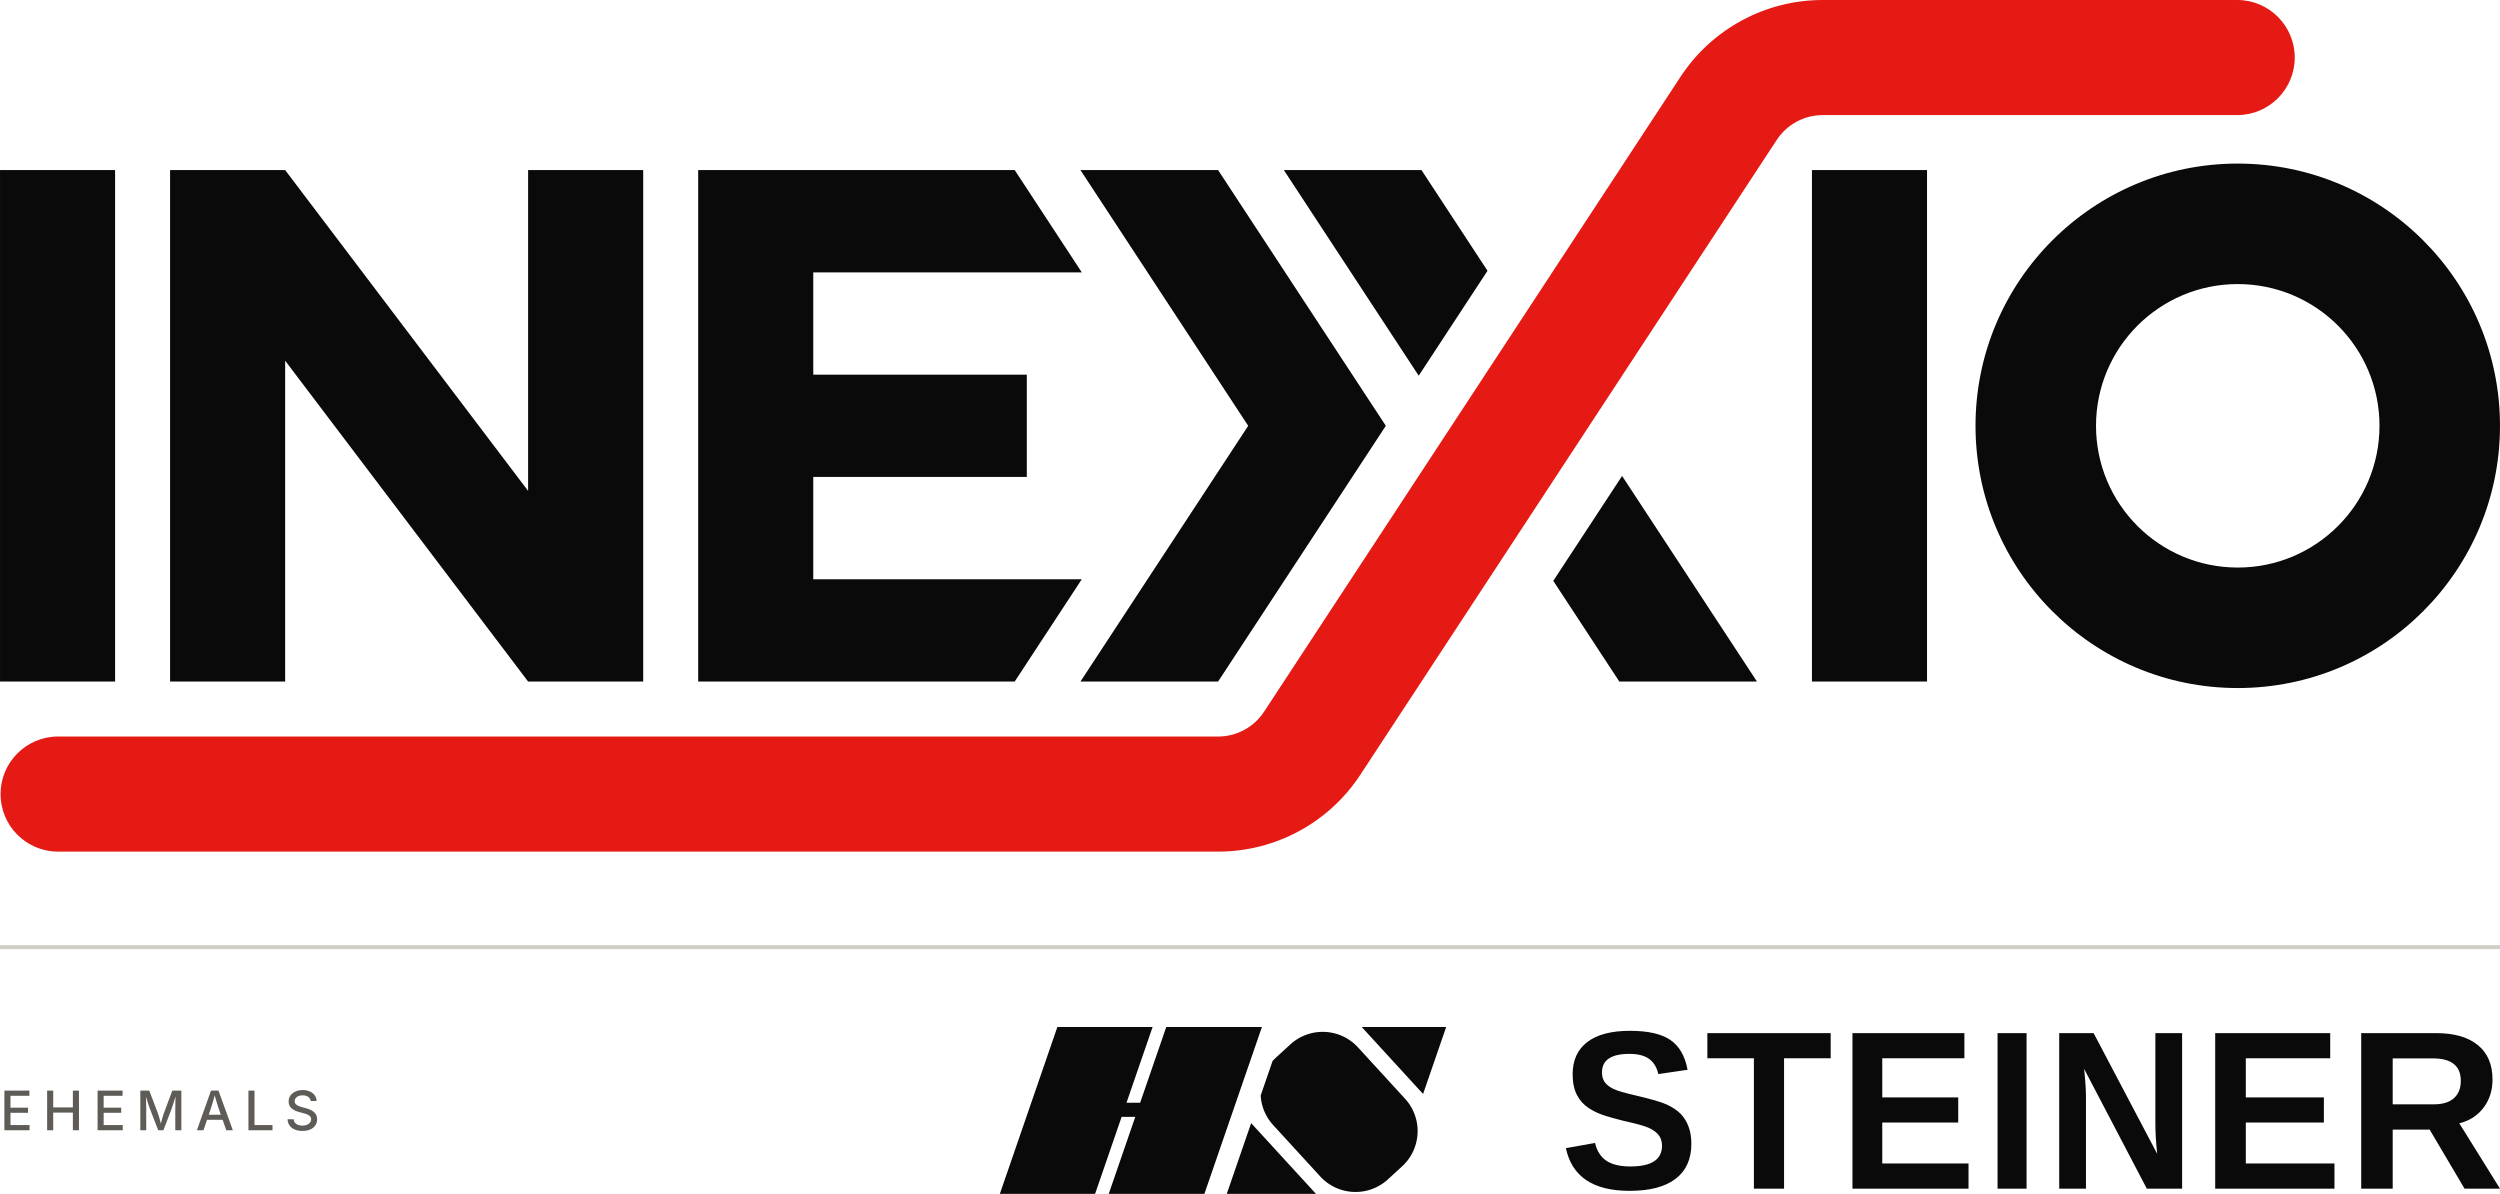
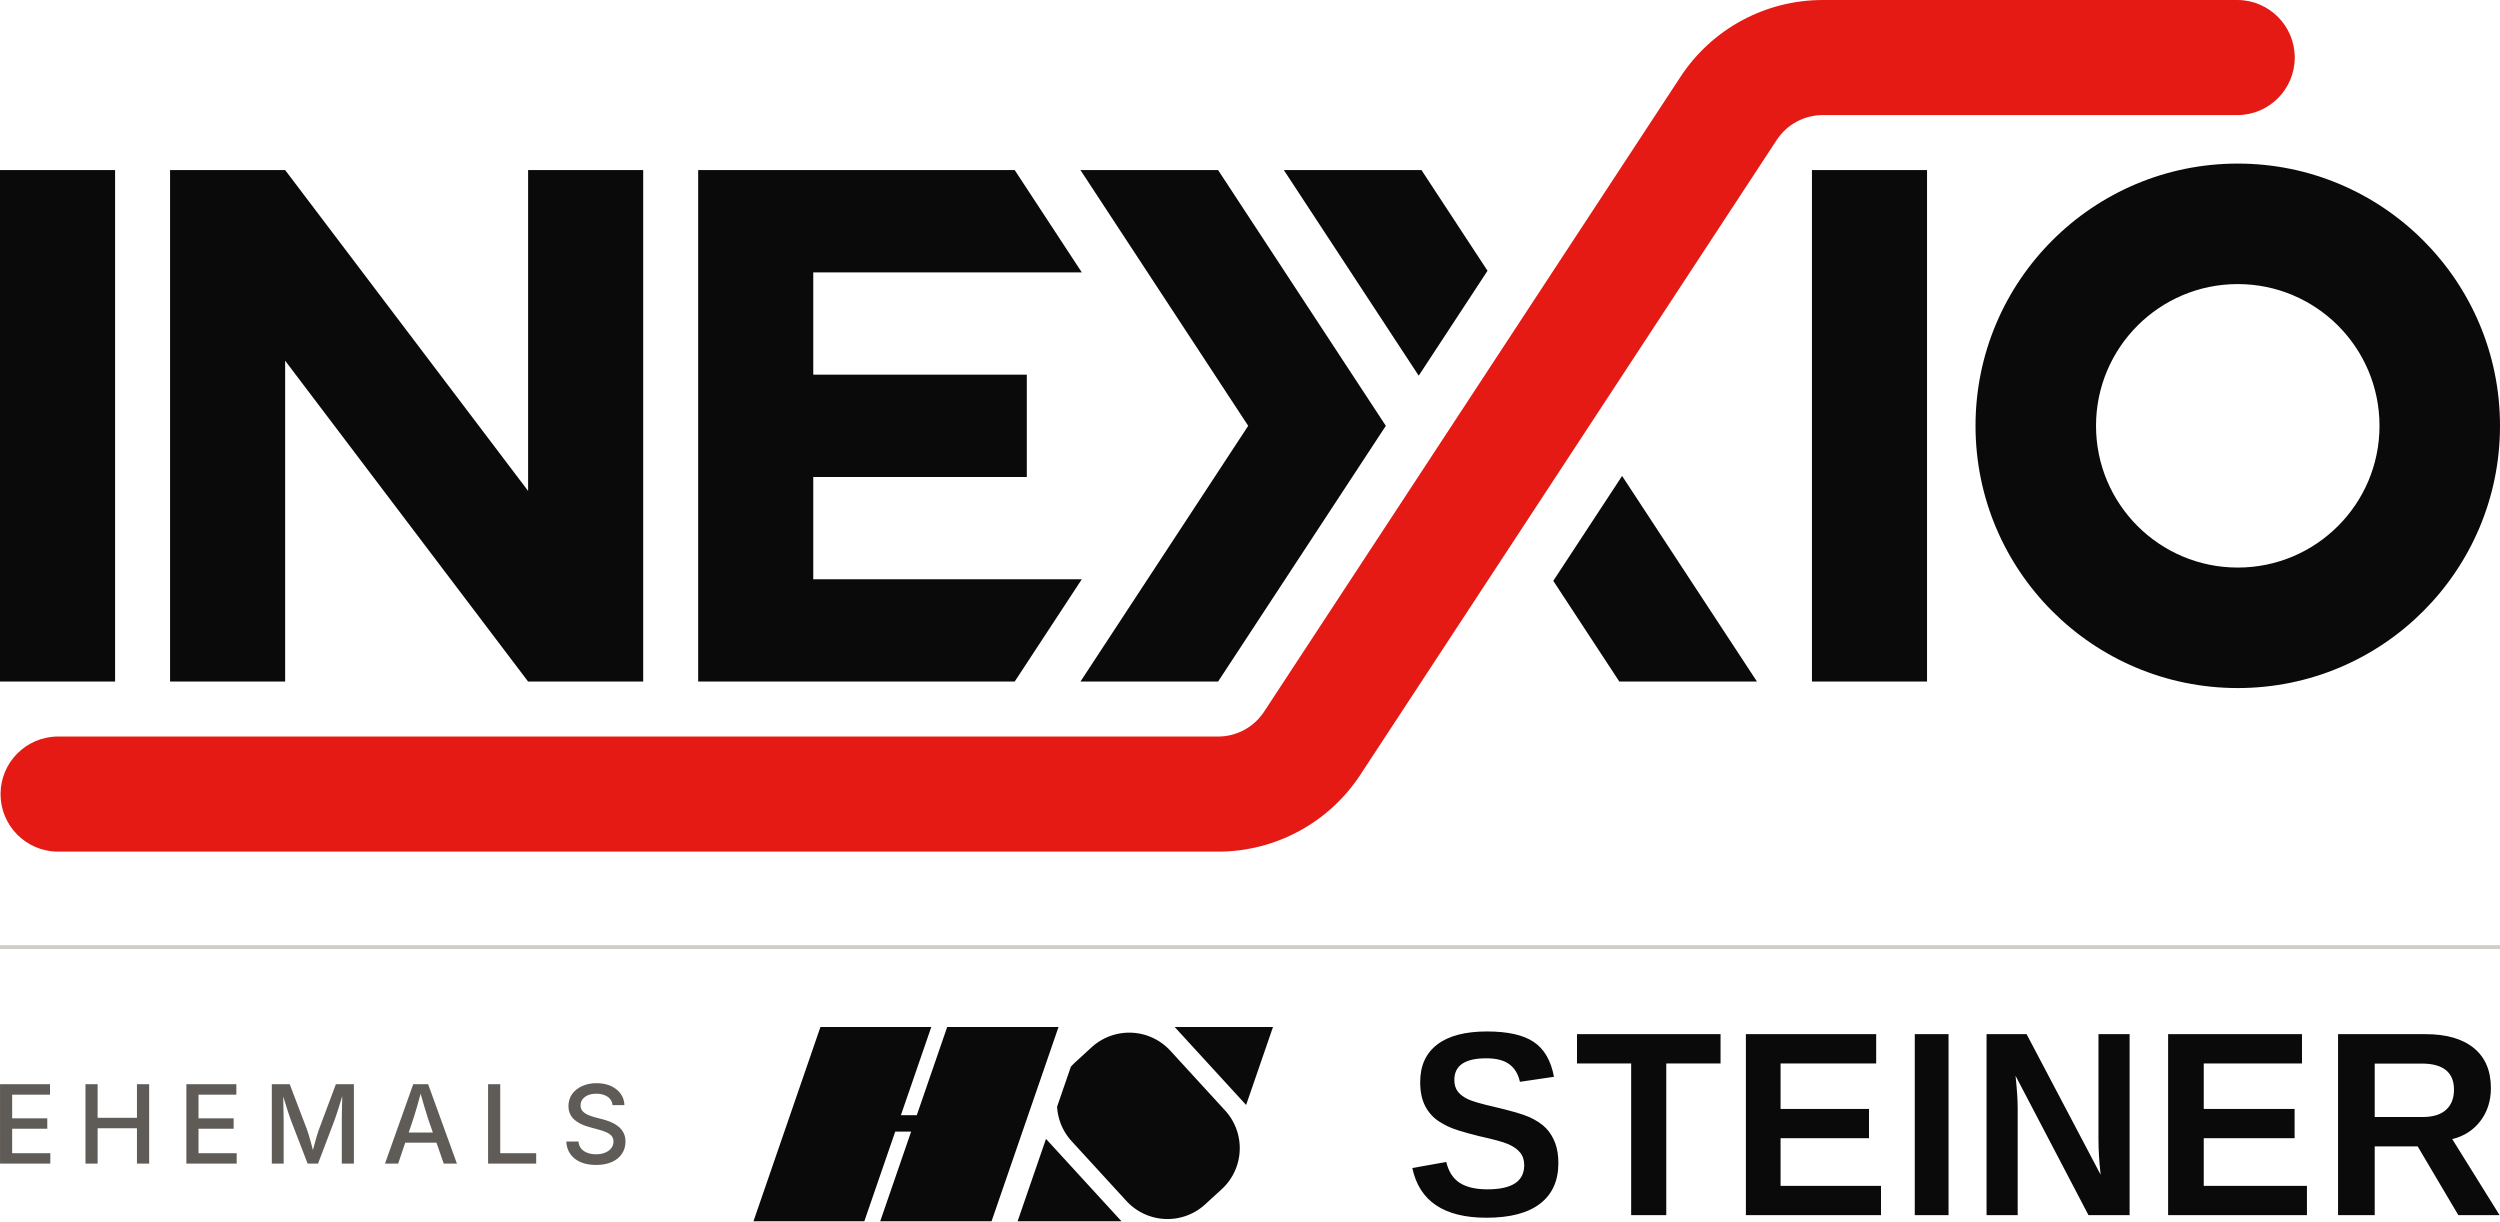
- <svg xmlns="http://www.w3.org/2000/svg" viewBox="0 0 4618.42 2205.53" width="461.84" height="220.55">
+ <svg xmlns="http://www.w3.org/2000/svg" viewBox="0 0 4618.42 2256.3" width="461.84" height="225.63">
  <g transform="translate(-823.86 -2408.73)">
    <path fill="#0A0A0B" fill-rule="evenodd" d="M4069.62 3667.82L3815.36 3667.82L3693.34 3481.78L3820.47 3287.97ZM4383.8 2722.91L4383.8 3667.82L4171.19 3667.82L4171.19 2722.91ZM2819.85 3667.82L3129.74 3195.37L2819.85 2722.91L3074.11 2722.91L3384 3195.37L3074.11 3667.82ZM3444.74 3102.77L3571.86 2908.95L3449.84 2722.91L3195.58 2722.91ZM2720.76 3100.88L2720.76 3289.86L2326.26 3289.86L2326.26 3478.84L2822.33 3478.84L2698.38 3667.82L2113.65 3667.82L2113.65 2722.91L2698.38 2722.91L2822.33 2911.9L2326.26 2911.9L2326.26 3100.88ZM823.86 3667.82L1036.47 3667.82L1036.47 2722.91L823.86 2722.91ZM1799.47 3315.64L1799.47 2722.91L2012.08 2722.91L2012.08 3667.82L1799.47 3667.82L1350.64 3075.09L1350.64 3667.82L1138.04 3667.82L1138.04 2722.91L1350.64 2722.91ZM4473.38 3195.37A484.45 484.45 0 1 0 5442.28 3195.37A484.45 484.45 0 1 0 4473.38 3195.37ZM4695.98 3195.37A261.85 261.85 0 1 0 5219.68 3195.37A261.85 261.85 0 1 0 4695.98 3195.37Z" />
    <path fill="#E51A14" d="M930.16 3769.39L3074.11 3769.39A101.57 101.57 0 0 0 3159.04 3723.53L3928.39 2550.59A314.18 314.18 0 0 1 4191.1 2408.73L4957.83 2408.73A106.31 106.31 0 0 1 4957.83 2621.34L4191.1 2621.34A101.57 101.57 0 0 0 4106.17 2667.2L3336.82 3840.14A314.18 314.18 0 0 1 3074.11 3982L930.16 3982A106.31 106.31 0 0 1 930.16 3769.39Z" />
  </g>
  <rect x="0" y="1746.07" width="4618.42" height="7.2" fill="#D1CEC8" />
-   <path fill="#5F5C58" d="M54.58 2088.07L8.12 2088.07L8.12 2014.73L54.29 2014.73L54.29 2024.38L19.34 2024.38L19.34 2046.23L51.78 2046.23L51.78 2055.83L19.34 2055.83L19.34 2078.42L54.58 2078.42L54.58 2088.07ZM98.27 2088.07L87.05 2088.07L87.05 2014.73L98.27 2014.73L98.27 2045.74L134.60 2045.74L134.60 2014.73L145.87 2014.73L145.87 2088.07L134.60 2088.07L134.60 2055.39L98.27 2055.39L98.27 2088.07ZM226.72 2088.07L180.25 2088.07L180.25 2014.73L226.42 2014.73L226.42 2024.38L191.47 2024.38L191.47 2046.23L223.91 2046.23L223.91 2055.83L191.47 2055.83L191.47 2078.42L226.72 2078.42L226.72 2088.07ZM270.11 2088.07L259.18 2088.07L259.18 2014.73L275.72 2014.73L291.72 2056.81Q292.40 2058.68 293.27 2061.54Q294.13 2064.39 295.06 2067.74Q296.00 2071.09 296.83 2074.34L296.83 2074.34Q296.98 2074.98 297.13 2075.57L297.13 2075.57Q297.28 2075.02 297.42 2074.48L297.42 2074.48Q298.26 2071.28 299.20 2067.94Q300.13 2064.59 301.02 2061.64Q301.90 2058.68 302.59 2056.81L302.59 2056.81L318.34 2014.73L334.98 2014.73L334.98 2088.07L323.81 2088.07L323.81 2048.59Q323.81 2046.33 323.86 2043.18Q323.90 2040.03 323.98 2036.51Q324.05 2032.99 324.15 2029.40L324.15 2029.40Q324.15 2027.48 324.20 2025.66L324.20 2025.66Q323.61 2027.77 322.97 2029.89L322.97 2029.89Q321.79 2033.73 320.68 2037.27Q319.57 2040.82 318.56 2043.75Q317.56 2046.67 316.87 2048.59L316.87 2048.59L301.85 2088.07L292.26 2088.07L277.05 2048.59Q276.31 2046.72 275.35 2043.84Q274.39 2040.97 273.26 2037.45Q272.13 2033.93 270.95 2030.09L270.95 2030.09Q270.31 2028.07 269.67 2026.00L269.67 2026.00Q269.71 2027.48 269.76 2029.01L269.76 2029.01Q269.81 2032.55 269.89 2036.14Q269.96 2039.73 270.03 2042.96Q270.11 2046.18 270.11 2048.59L270.11 2048.59L270.11 2088.07ZM375.86 2088.07L363.70 2088.07L389.79 2014.73L403.57 2014.73L430.15 2088.07L417.99 2088.07L411.25 2068.72L382.41 2068.72L375.86 2088.07ZM385.61 2059.37L407.95 2059.37L403.72 2047.27Q402.05 2042.29 400.08 2035.55L400.08 2035.55Q398.50 2030.33 396.63 2023.54L396.63 2023.54Q394.76 2030.43 393.24 2035.70L393.24 2035.70Q391.22 2042.54 389.69 2047.27L389.69 2047.27L385.61 2059.37ZM503.37 2088.07L458.93 2088.07L458.93 2014.73L470.15 2014.73L470.15 2078.42L503.37 2078.42L503.37 2088.07ZM558.67 2089.30L558.67 2089.30Q550.45 2089.30 544.40 2086.69Q538.35 2084.08 534.93 2079.23Q531.51 2074.38 531.16 2067.69L531.16 2067.69L542.43 2067.69Q542.78 2071.68 545.02 2074.29Q547.26 2076.90 550.85 2078.17Q554.44 2079.45 558.62 2079.45L558.62 2079.45Q563.30 2079.45 566.92 2078.00Q570.54 2076.55 572.65 2073.87Q574.77 2071.19 574.77 2067.64L574.77 2067.64Q574.77 2064.44 572.92 2062.40Q571.08 2060.36 567.95 2059.00Q564.83 2057.65 560.84 2056.62L560.84 2056.62L552.28 2054.25Q543.27 2051.84 538.22 2047.12Q533.18 2042.39 533.18 2034.86L533.18 2034.86Q533.18 2028.51 536.60 2023.76Q540.02 2019.01 545.90 2016.38Q551.78 2013.75 559.17 2013.75L559.17 2013.75Q566.70 2013.75 572.43 2016.38Q578.16 2019.01 581.44 2023.59Q584.71 2028.17 584.86 2034.03L584.86 2034.03L573.93 2034.03Q573.39 2029.01 569.28 2026.25Q565.17 2023.49 558.92 2023.49L558.92 2023.49Q554.49 2023.49 551.22 2024.87Q547.94 2026.25 546.15 2028.69Q544.35 2031.12 544.35 2034.22L544.35 2034.22Q544.35 2037.72 546.49 2039.86Q548.63 2042.00 551.71 2043.25Q554.79 2044.51 557.59 2045.25L557.59 2045.25L564.73 2047.12Q568.22 2048.00 571.94 2049.50Q575.65 2051.01 578.80 2053.39Q581.95 2055.78 583.90 2059.30Q585.84 2062.82 585.84 2067.79L585.84 2067.79Q585.84 2073.99 582.64 2078.86Q579.44 2083.74 573.37 2086.52Q567.29 2089.30 558.67 2089.30Z" />
-   <path fill="#0A0A0B" transform="translate(1847.37 1897.27) scale(6.70129)" d="M15.812 0L42.068 0L34.869 20.884L38.633 20.884L45.832 0L72.202 0L56.345 46L29.975 46L37.291 24.776L33.527 24.776L26.211 46L-0.045 46ZM62.512 46L69.236 26.495L87.109 46ZM99.717 0L122.997 0L116.633 18.461ZM106.928 42.009L106.583 42.314L106.228 42.607L105.862 42.888L105.487 43.155L105.103 43.41L104.71 43.65L104.309 43.877L103.9 44.09L103.485 44.288L103.062 44.472L102.633 44.641L102.199 44.795L101.76 44.933L101.316 45.056L100.868 45.164L100.416 45.256L99.962 45.332L99.505 45.392L99.046 45.436L98.586 45.464L98.126 45.476L97.665 45.472L97.205 45.452L96.745 45.416L96.288 45.364L95.832 45.296L95.379 45.212L94.929 45.112L94.483 44.997L94.041 44.866L93.604 44.72L93.173 44.558L92.747 44.382L92.328 44.191L91.915 43.985L91.511 43.766L91.114 43.532L90.725 43.284L90.345 43.023L89.975 42.749L89.614 42.462L89.264 42.163L88.924 41.852L88.596 41.529L88.279 41.195L75.307 27.039L75.002 26.694L74.709 26.338L74.428 25.973L74.161 25.598L73.906 25.214L73.666 24.821L73.439 24.42L73.226 24.011L73.028 23.595L72.844 23.173L72.675 22.744L72.521 22.31L72.383 21.87L72.26 21.426L72.152 20.978L72.06 20.527L71.984 20.072L71.924 19.615L71.88 19.157L71.863 18.875L75.127 9.405L75.153 9.375L75.464 9.035L75.787 8.706L76.121 8.389L80.037 4.801L80.382 4.496L80.738 4.203L81.103 3.922L81.478 3.655L81.863 3.4L82.255 3.16L82.656 2.933L83.065 2.72L83.481 2.522L83.904 2.338L84.332 2.169L84.767 2.015L85.206 1.877L85.65 1.754L86.098 1.646L86.549 1.554L87.004 1.478L87.461 1.418L87.919 1.374L88.379 1.346L88.84 1.334L89.3 1.338L89.761 1.358L90.22 1.394L90.678 1.446L91.134 1.514L91.587 1.598L92.036 1.698L92.482 1.813L92.924 1.944L93.361 2.09L93.793 2.252L94.218 2.428L94.638 2.619L95.05 2.825L95.455 3.044L95.852 3.278L96.24 3.526L96.62 3.787L96.991 4.061L97.351 4.348L97.702 4.647L98.041 4.958L98.37 5.281L98.687 5.615L111.658 19.771L111.964 20.116L112.257 20.472L112.537 20.837L112.805 21.212L113.059 21.597L113.3 21.989L113.527 22.39L113.739 22.799L113.938 23.215L114.121 23.637L114.29 24.066L114.444 24.5L114.583 24.94L114.706 25.384L114.813 25.832L114.905 26.283L114.981 26.738L115.041 27.195L115.086 27.653L115.114 28.113L115.126 28.574L115.122 29.034L115.102 29.495L115.065 29.954L115.013 30.412L114.945 30.868L114.861 31.321L114.762 31.77L114.646 32.216L114.515 32.658L114.369 33.095L114.208 33.527L114.031 33.952L113.84 34.372L113.635 34.784L113.415 35.189L113.181 35.586L112.934 35.974L112.673 36.354L112.399 36.725L112.112 37.085L111.812 37.435L111.501 37.775L111.178 38.104L110.844 38.421ZM190.59 32.207L190.59 32.207Q190.59 38.505 186.263 41.837Q181.935 45.169 173.563 45.169L173.563 45.169Q158.481 45.169 156 33.394L156 33.394L164.034 31.964Q164.852 35.371 167.22 36.908Q169.588 38.444 173.788 38.444L173.788 38.444Q178.158 38.444 180.329 37.014Q182.499 35.584 182.499 32.724L182.499 32.724Q182.499 30.899 181.513 29.712Q180.526 28.526 178.694 27.735L178.694 27.735Q177.791 27.339 176.044 26.867Q174.296 26.396 171.702 25.818L171.702 25.818Q168.714 25.057 167.023 24.525Q165.331 23.992 164.316 23.49Q163.301 22.988 162.343 22.38L162.343 22.38Q160.229 21.01 159.045 18.728Q157.861 16.447 157.861 13.039L157.861 13.039Q157.861 7.228 161.906 4.139Q165.951 1.051 173.676 1.051L173.676 1.051Q181.062 1.051 184.769 3.546Q188.476 6.041 189.547 11.791L189.547 11.791L181.484 12.978Q180.864 10.209 178.961 8.81Q177.058 7.41 173.506 7.41L173.506 7.41Q169.729 7.41 167.84 8.688Q165.951 9.966 165.951 12.522L165.951 12.522Q165.951 14.195 166.755 15.26Q167.558 16.325 169.137 17.085L169.137 17.085Q170.631 17.816 175.536 18.941L175.536 18.941Q178.383 19.611 180.441 20.204Q182.499 20.797 183.74 21.345L183.74 21.345Q184.98 21.923 185.953 22.562Q186.925 23.201 187.63 23.931L187.63 23.931Q189.068 25.422 189.829 27.476Q190.59 29.53 190.59 32.207ZM229 8.627L216.144 8.627L216.144 44.56L207.828 44.56L207.828 8.627L195 8.627L195 1.69L229 1.69L229 8.627ZM243.216 37.623L267 37.623L267 44.56L235 44.56L235 1.69L265.858 1.69L265.858 8.627L243.216 8.627L243.216 19.398L264.159 19.398L264.159 26.335L243.216 26.335L243.216 37.623ZM275 1.69L283 1.69L283 44.56L275 44.56L275 1.69ZM299.373 19.276L299.373 19.276L299.373 44.56L292 44.56L292 1.69L301.483 1.69L319.014 34.976Q318.507 30.351 318.507 26.609L318.507 26.609L318.507 1.69L325.88 1.69L325.88 44.56L316.144 44.56L298.866 11.548Q299.119 13.952 299.246 15.884Q299.373 17.816 299.373 19.276ZM343.442 37.623L367.88 37.623L367.88 44.56L335 44.56L335 1.69L366.707 1.69L366.707 8.627L343.442 8.627L343.442 19.398L364.961 19.398L364.961 26.335L343.442 26.335L343.442 37.623ZM394.115 28.282L383.932 28.282L383.932 44.56L375.25 44.56L375.25 1.69L395.969 1.69Q403.386 1.69 407.418 4.991Q411.45 8.292 411.45 14.469L411.45 14.469Q411.45 18.972 408.978 22.243Q406.505 25.513 402.297 26.548L402.297 26.548L413.51 44.56L403.739 44.56L394.115 28.282ZM402.709 14.834L402.709 14.834Q402.709 11.761 400.796 10.209Q398.883 8.658 395.057 8.658L395.057 8.658L383.932 8.658L383.932 21.315L395.292 21.315Q398.942 21.315 400.825 19.611Q402.709 17.907 402.709 14.834Z" />
+   <path fill="#5F5C58" transform="translate(-16.2 -2026.5) scale(2)" d="M54.58 2088.07L8.12 2088.07L8.12 2014.73L54.29 2014.73L54.29 2024.38L19.34 2024.38L19.34 2046.23L51.78 2046.23L51.78 2055.83L19.34 2055.83L19.34 2078.42L54.58 2078.42L54.58 2088.07ZM98.27 2088.07L87.05 2088.07L87.05 2014.73L98.27 2014.73L98.27 2045.74L134.60 2045.74L134.60 2014.73L145.87 2014.73L145.87 2088.07L134.60 2088.07L134.60 2055.39L98.27 2055.39L98.27 2088.07ZM226.72 2088.07L180.25 2088.07L180.25 2014.73L226.42 2014.73L226.42 2024.38L191.47 2024.38L191.47 2046.23L223.91 2046.23L223.91 2055.83L191.47 2055.83L191.47 2078.42L226.72 2078.42L226.72 2088.07ZM270.11 2088.07L259.18 2088.07L259.18 2014.73L275.72 2014.73L291.72 2056.81Q292.40 2058.68 293.27 2061.54Q294.13 2064.39 295.06 2067.74Q296.00 2071.09 296.83 2074.34L296.83 2074.34Q296.98 2074.98 297.13 2075.57L297.13 2075.57Q297.28 2075.02 297.42 2074.48L297.42 2074.48Q298.26 2071.28 299.20 2067.94Q300.13 2064.59 301.02 2061.64Q301.90 2058.68 302.59 2056.81L302.59 2056.81L318.34 2014.73L334.98 2014.73L334.98 2088.07L323.81 2088.07L323.81 2048.59Q323.81 2046.33 323.86 2043.18Q323.90 2040.03 323.98 2036.51Q324.05 2032.99 324.15 2029.40L324.15 2029.40Q324.15 2027.48 324.20 2025.66L324.20 2025.66Q323.61 2027.77 322.97 2029.89L322.97 2029.89Q321.79 2033.73 320.68 2037.27Q319.57 2040.82 318.56 2043.75Q317.56 2046.67 316.87 2048.59L316.87 2048.59L301.85 2088.07L292.26 2088.07L277.05 2048.59Q276.31 2046.72 275.35 2043.84Q274.39 2040.97 273.26 2037.45Q272.13 2033.93 270.95 2030.09L270.95 2030.09Q270.31 2028.07 269.67 2026.00L269.67 2026.00Q269.71 2027.48 269.76 2029.01L269.76 2029.01Q269.81 2032.55 269.89 2036.14Q269.96 2039.73 270.03 2042.96Q270.11 2046.18 270.11 2048.59L270.11 2048.59L270.11 2088.07ZM375.86 2088.07L363.70 2088.07L389.79 2014.73L403.57 2014.73L430.15 2088.07L417.99 2088.07L411.25 2068.72L382.41 2068.72L375.86 2088.07ZM385.61 2059.37L407.95 2059.37L403.72 2047.27Q402.05 2042.29 400.08 2035.55L400.08 2035.55Q398.50 2030.33 396.63 2023.54L396.63 2023.54Q394.76 2030.43 393.24 2035.70L393.24 2035.70Q391.22 2042.54 389.69 2047.27L389.69 2047.27L385.61 2059.37ZM503.37 2088.07L458.93 2088.07L458.93 2014.73L470.15 2014.73L470.15 2078.42L503.37 2078.42L503.37 2088.07ZM558.67 2089.30L558.67 2089.30Q550.45 2089.30 544.40 2086.69Q538.35 2084.08 534.93 2079.23Q531.51 2074.38 531.16 2067.69L531.16 2067.69L542.43 2067.69Q542.78 2071.68 545.02 2074.29Q547.26 2076.90 550.85 2078.17Q554.44 2079.45 558.62 2079.45L558.62 2079.45Q563.30 2079.45 566.92 2078.00Q570.54 2076.55 572.65 2073.87Q574.77 2071.19 574.77 2067.64L574.77 2067.64Q574.77 2064.44 572.92 2062.40Q571.08 2060.36 567.95 2059.00Q564.83 2057.65 560.84 2056.62L560.84 2056.62L552.28 2054.25Q543.27 2051.84 538.22 2047.12Q533.18 2042.39 533.18 2034.86L533.18 2034.86Q533.18 2028.51 536.60 2023.76Q540.02 2019.01 545.90 2016.38Q551.78 2013.75 559.17 2013.75L559.17 2013.75Q566.70 2013.75 572.43 2016.38Q578.16 2019.01 581.44 2023.59Q584.71 2028.17 584.86 2034.03L584.86 2034.03L573.93 2034.03Q573.39 2029.01 569.28 2026.25Q565.17 2023.49 558.92 2023.49L558.92 2023.49Q554.49 2023.49 551.22 2024.87Q547.94 2026.25 546.15 2028.69Q544.35 2031.12 544.35 2034.22L544.35 2034.22Q544.35 2037.72 546.49 2039.86Q548.63 2042.00 551.71 2043.25Q554.79 2044.51 557.59 2045.25L557.59 2045.25L564.73 2047.12Q568.22 2048.00 571.94 2049.50Q575.65 2051.01 578.80 2053.39Q581.95 2055.78 583.90 2059.30Q585.84 2062.82 585.84 2067.79L585.84 2067.79Q585.84 2073.99 582.64 2078.86Q579.44 2083.74 573.37 2086.52Q567.29 2089.30 558.67 2089.30Z" />
+   <path fill="#0A0A0B" transform="translate(1392.3 1897.27) scale(7.8)" d="M15.812 0L42.068 0L34.869 20.884L38.633 20.884L45.832 0L72.202 0L56.345 46L29.975 46L37.291 24.776L33.527 24.776L26.211 46L-0.045 46ZM62.512 46L69.236 26.495L87.109 46ZM99.717 0L122.997 0L116.633 18.461ZM106.928 42.009L106.583 42.314L106.228 42.607L105.862 42.888L105.487 43.155L105.103 43.41L104.71 43.65L104.309 43.877L103.9 44.09L103.485 44.288L103.062 44.472L102.633 44.641L102.199 44.795L101.76 44.933L101.316 45.056L100.868 45.164L100.416 45.256L99.962 45.332L99.505 45.392L99.046 45.436L98.586 45.464L98.126 45.476L97.665 45.472L97.205 45.452L96.745 45.416L96.288 45.364L95.832 45.296L95.379 45.212L94.929 45.112L94.483 44.997L94.041 44.866L93.604 44.72L93.173 44.558L92.747 44.382L92.328 44.191L91.915 43.985L91.511 43.766L91.114 43.532L90.725 43.284L90.345 43.023L89.975 42.749L89.614 42.462L89.264 42.163L88.924 41.852L88.596 41.529L88.279 41.195L75.307 27.039L75.002 26.694L74.709 26.338L74.428 25.973L74.161 25.598L73.906 25.214L73.666 24.821L73.439 24.42L73.226 24.011L73.028 23.595L72.844 23.173L72.675 22.744L72.521 22.31L72.383 21.87L72.26 21.426L72.152 20.978L72.06 20.527L71.984 20.072L71.924 19.615L71.88 19.157L71.863 18.875L75.127 9.405L75.153 9.375L75.464 9.035L75.787 8.706L76.121 8.389L80.037 4.801L80.382 4.496L80.738 4.203L81.103 3.922L81.478 3.655L81.863 3.4L82.255 3.16L82.656 2.933L83.065 2.72L83.481 2.522L83.904 2.338L84.332 2.169L84.767 2.015L85.206 1.877L85.65 1.754L86.098 1.646L86.549 1.554L87.004 1.478L87.461 1.418L87.919 1.374L88.379 1.346L88.84 1.334L89.3 1.338L89.761 1.358L90.22 1.394L90.678 1.446L91.134 1.514L91.587 1.598L92.036 1.698L92.482 1.813L92.924 1.944L93.361 2.09L93.793 2.252L94.218 2.428L94.638 2.619L95.05 2.825L95.455 3.044L95.852 3.278L96.24 3.526L96.62 3.787L96.991 4.061L97.351 4.348L97.702 4.647L98.041 4.958L98.37 5.281L98.687 5.615L111.658 19.771L111.964 20.116L112.257 20.472L112.537 20.837L112.805 21.212L113.059 21.597L113.3 21.989L113.527 22.39L113.739 22.799L113.938 23.215L114.121 23.637L114.29 24.066L114.444 24.5L114.583 24.94L114.706 25.384L114.813 25.832L114.905 26.283L114.981 26.738L115.041 27.195L115.086 27.653L115.114 28.113L115.126 28.574L115.122 29.034L115.102 29.495L115.065 29.954L115.013 30.412L114.945 30.868L114.861 31.321L114.762 31.77L114.646 32.216L114.515 32.658L114.369 33.095L114.208 33.527L114.031 33.952L113.84 34.372L113.635 34.784L113.415 35.189L113.181 35.586L112.934 35.974L112.673 36.354L112.399 36.725L112.112 37.085L111.812 37.435L111.501 37.775L111.178 38.104L110.844 38.421ZM190.59 32.207L190.59 32.207Q190.59 38.505 186.263 41.837Q181.935 45.169 173.563 45.169L173.563 45.169Q158.481 45.169 156 33.394L156 33.394L164.034 31.964Q164.852 35.371 167.22 36.908Q169.588 38.444 173.788 38.444L173.788 38.444Q178.158 38.444 180.329 37.014Q182.499 35.584 182.499 32.724L182.499 32.724Q182.499 30.899 181.513 29.712Q180.526 28.526 178.694 27.735L178.694 27.735Q177.791 27.339 176.044 26.867Q174.296 26.396 171.702 25.818L171.702 25.818Q168.714 25.057 167.023 24.525Q165.331 23.992 164.316 23.49Q163.301 22.988 162.343 22.38L162.343 22.38Q160.229 21.01 159.045 18.728Q157.861 16.447 157.861 13.039L157.861 13.039Q157.861 7.228 161.906 4.139Q165.951 1.051 173.676 1.051L173.676 1.051Q181.062 1.051 184.769 3.546Q188.476 6.041 189.547 11.791L189.547 11.791L181.484 12.978Q180.864 10.209 178.961 8.81Q177.058 7.41 173.506 7.41L173.506 7.41Q169.729 7.41 167.84 8.688Q165.951 9.966 165.951 12.522L165.951 12.522Q165.951 14.195 166.755 15.26Q167.558 16.325 169.137 17.085L169.137 17.085Q170.631 17.816 175.536 18.941L175.536 18.941Q178.383 19.611 180.441 20.204Q182.499 20.797 183.74 21.345L183.74 21.345Q184.98 21.923 185.953 22.562Q186.925 23.201 187.63 23.931L187.63 23.931Q189.068 25.422 189.829 27.476Q190.59 29.53 190.59 32.207ZM229 8.627L216.144 8.627L216.144 44.56L207.828 44.56L207.828 8.627L195 8.627L195 1.69L229 1.69L229 8.627ZM243.216 37.623L267 37.623L267 44.56L235 44.56L235 1.69L265.858 1.69L265.858 8.627L243.216 8.627L243.216 19.398L264.159 19.398L264.159 26.335L243.216 26.335L243.216 37.623ZM275 1.69L283 1.69L283 44.56L275 44.56L275 1.69ZM299.373 19.276L299.373 19.276L299.373 44.56L292 44.56L292 1.69L301.483 1.69L319.014 34.976Q318.507 30.351 318.507 26.609L318.507 26.609L318.507 1.69L325.88 1.69L325.88 44.56L316.144 44.56L298.866 11.548Q299.119 13.952 299.246 15.884Q299.373 17.816 299.373 19.276ZM343.442 37.623L367.88 37.623L367.88 44.56L335 44.56L335 1.69L366.707 1.69L366.707 8.627L343.442 8.627L343.442 19.398L364.961 19.398L364.961 26.335L343.442 26.335L343.442 37.623ZM394.115 28.282L383.932 28.282L383.932 44.56L375.25 44.56L375.25 1.69L395.969 1.69Q403.386 1.69 407.418 4.991Q411.45 8.292 411.45 14.469L411.45 14.469Q411.45 18.972 408.978 22.243Q406.505 25.513 402.297 26.548L402.297 26.548L413.51 44.56L403.739 44.56L394.115 28.282ZM402.709 14.834L402.709 14.834Q402.709 11.761 400.796 10.209Q398.883 8.658 395.057 8.658L395.057 8.658L383.932 8.658L383.932 21.315L395.292 21.315Q398.942 21.315 400.825 19.611Q402.709 17.907 402.709 14.834Z" />
</svg>
